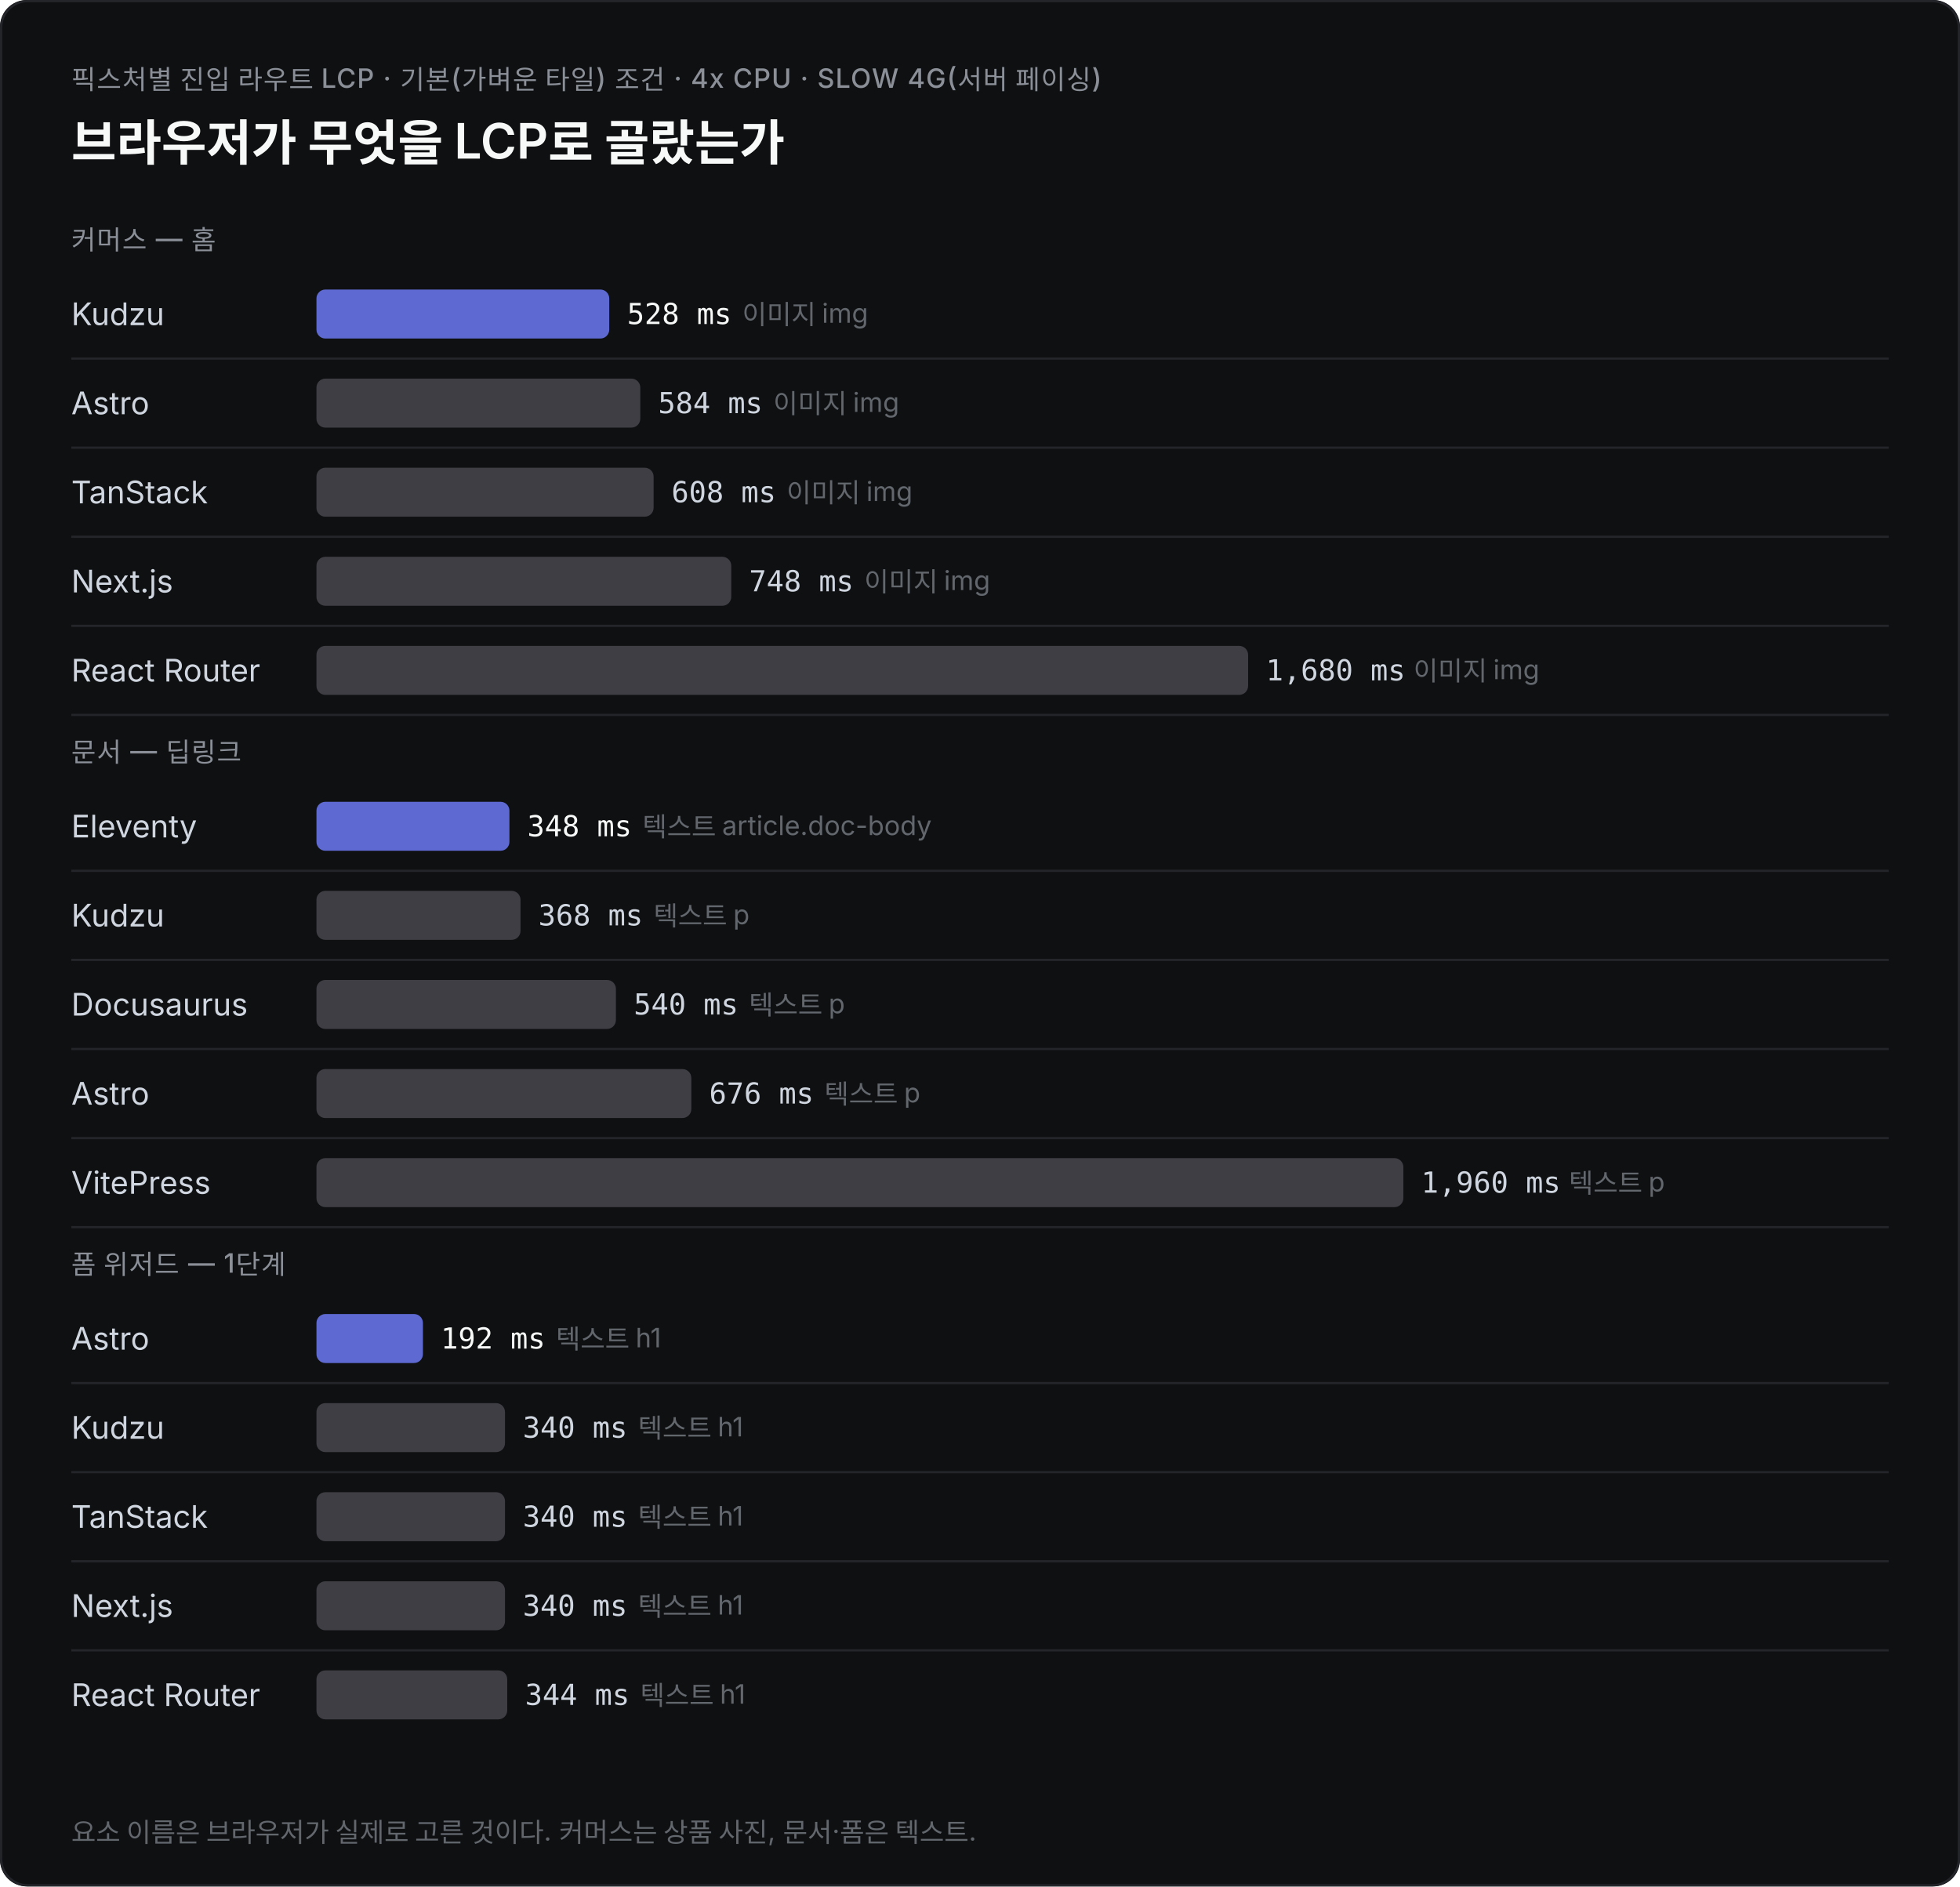
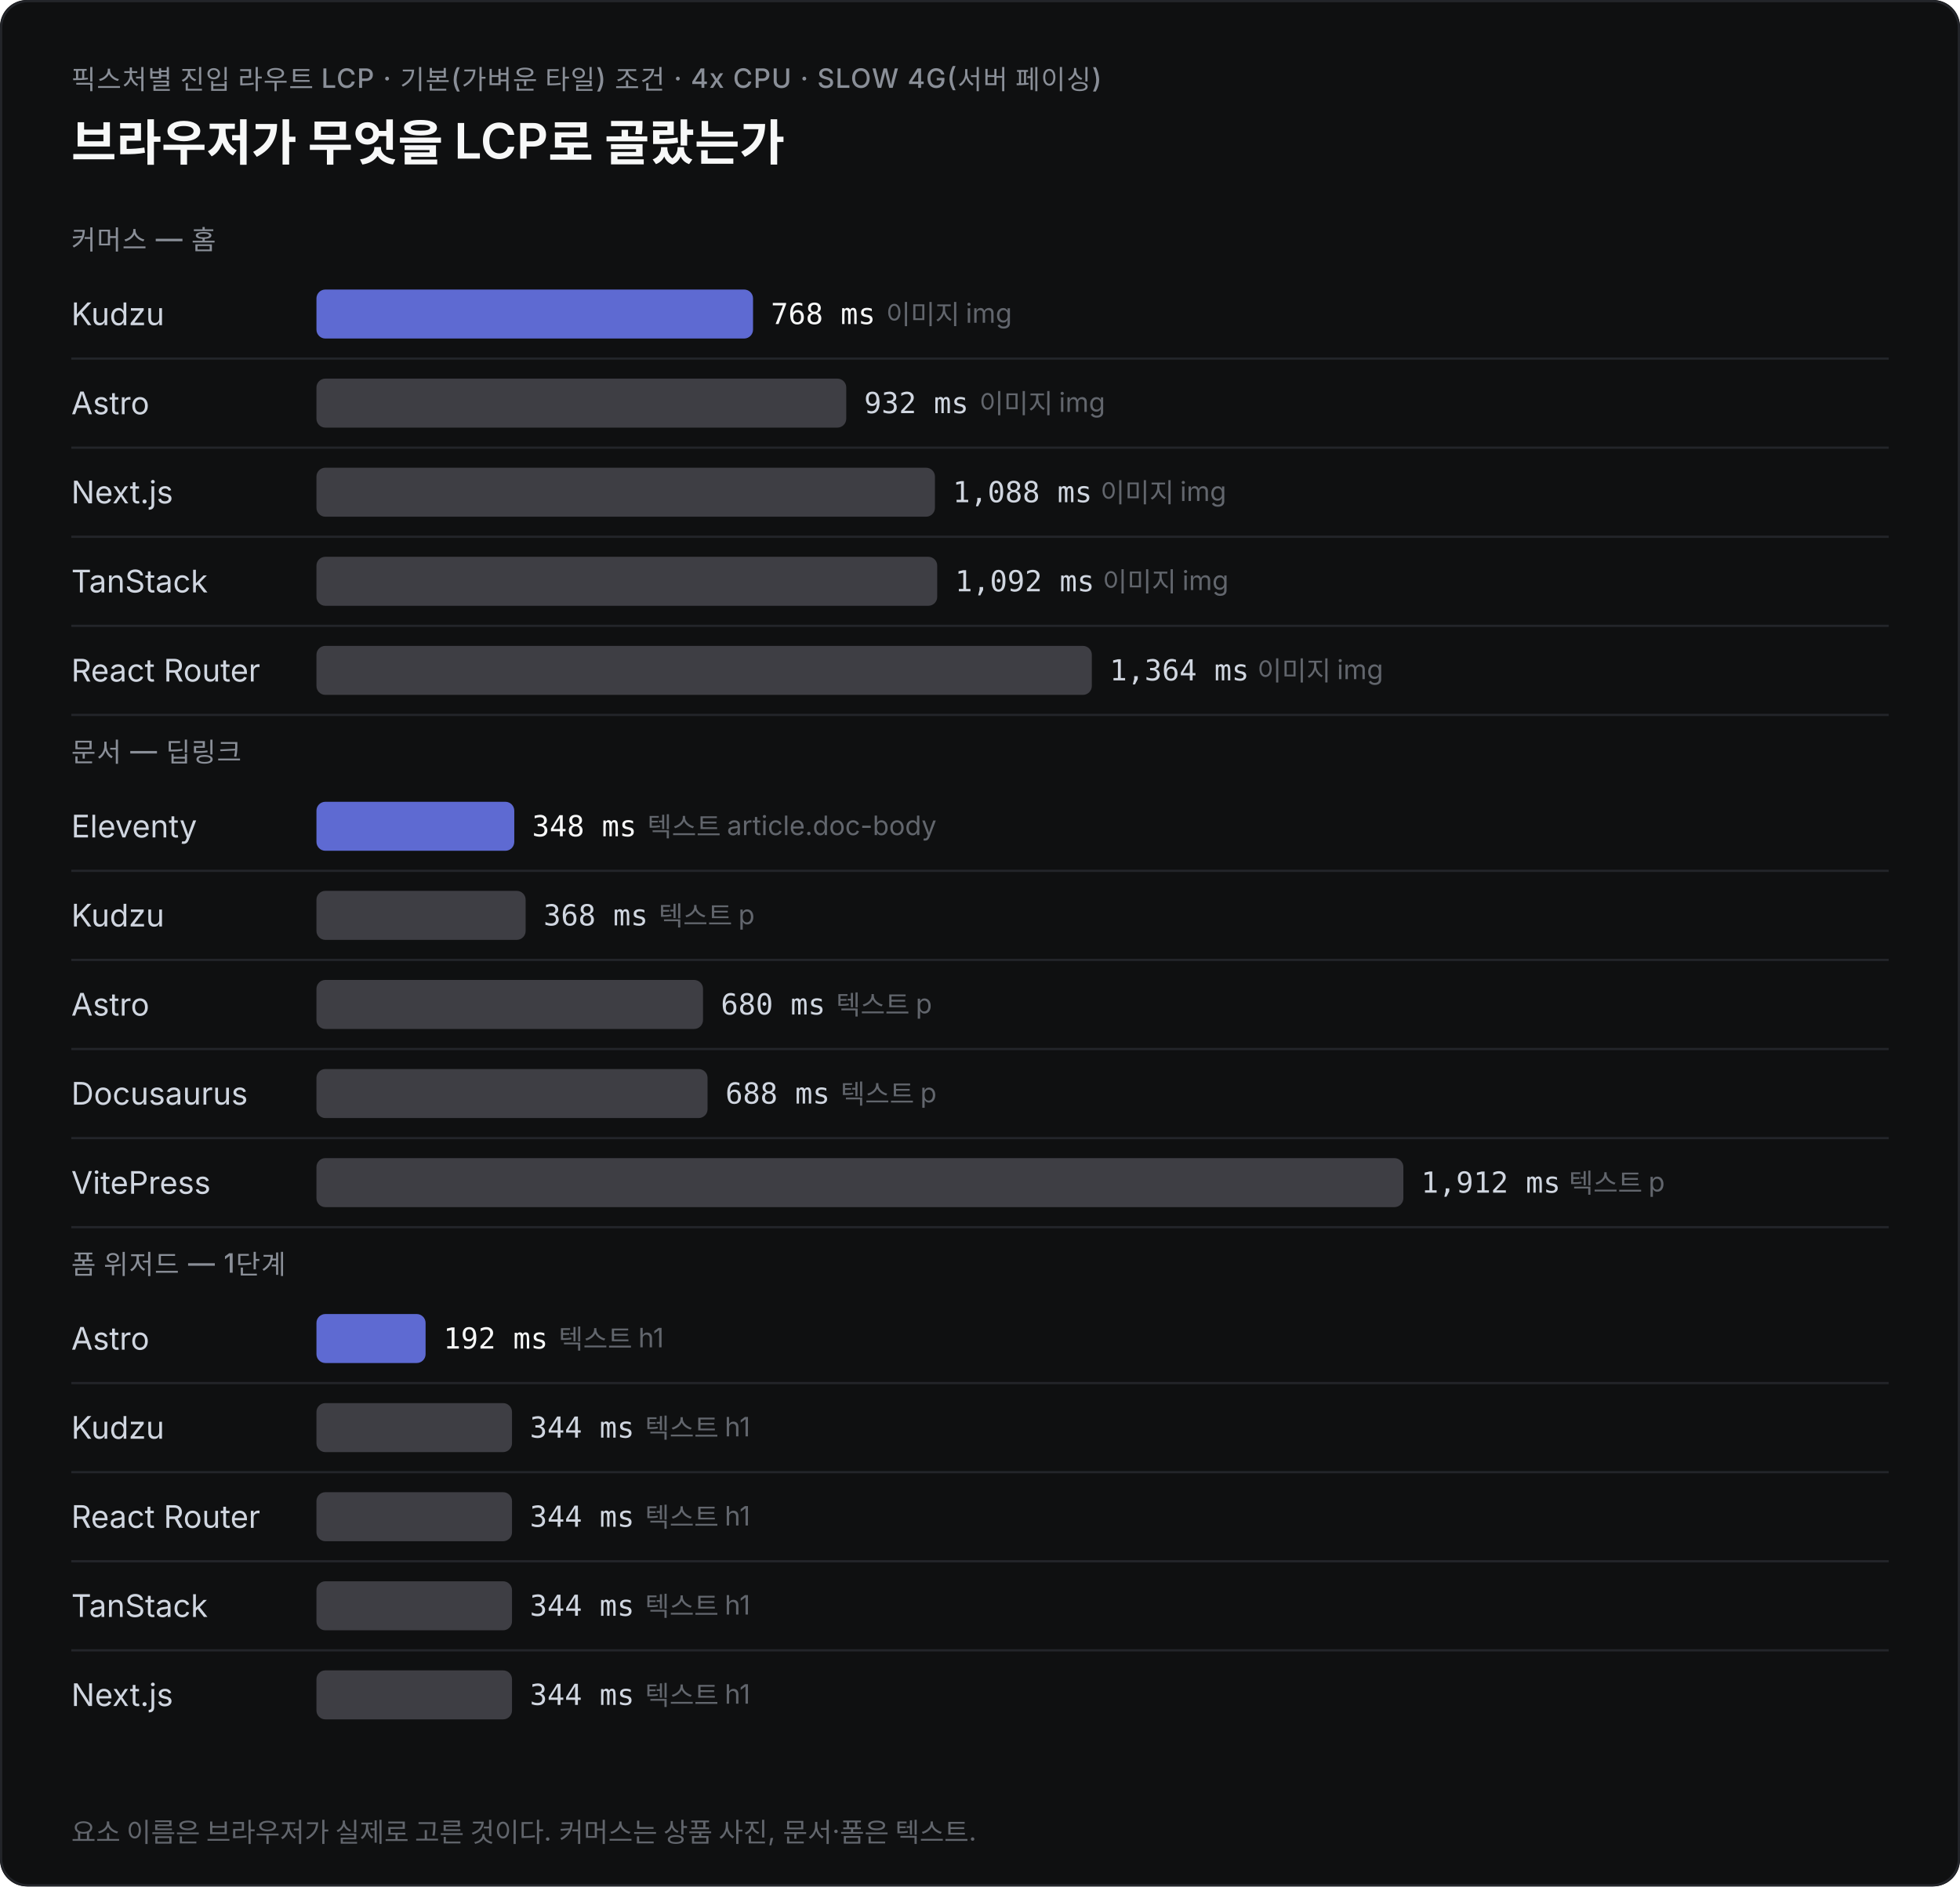
<svg xmlns="http://www.w3.org/2000/svg" width="880" height="847" viewBox="0 0 880 847" role="img" aria-label="브라우저가 무엇을 LCP로 골랐는가">
  <rect x="0" y="0" width="880" height="847" rx="12" fill="#010102" />
  <rect x="0.5" y="0.5" width="879" height="846" rx="12" fill="#0f1011" stroke="#23252a" stroke-width="1" />
  <text x="32" y="40" font-family="-apple-system, BlinkMacSystemFont, 'SF Pro Display', 'Segoe UI', Inter, Roboto, sans-serif" font-size="12" font-weight="500" fill="#8a8f98" letter-spacing="0.4">픽스처별 진입 라우트 LCP · 기본(가벼운 타일) 조건 · 4x CPU · SLOW 4G(서버 페이싱)</text>
  <text x="32" y="72" font-family="-apple-system, BlinkMacSystemFont, 'SF Pro Display', 'Segoe UI', Inter, Roboto, sans-serif" font-size="22" font-weight="600" fill="#f7f8f8">브라우저가 무엇을 LCP로 골랐는가</text>
  <text x="32" y="112" font-family="-apple-system, BlinkMacSystemFont, 'SF Pro Display', 'Segoe UI', Inter, Roboto, sans-serif" font-size="12" font-weight="500" fill="#8a8f98" letter-spacing="0.4">커머스 — 홈</text>
  <text x="32" y="146" font-family="-apple-system, BlinkMacSystemFont, 'SF Pro Display', 'Segoe UI', Inter, Roboto, sans-serif" font-size="14" font-weight="400" fill="#d0d6e0">Kudzu</text>
-   <rect x="142.08" y="130" width="131.46" height="22" rx="4" fill="#5e6ad2" />
-   <text x="281.541" y="145.5" font-family="ui-monospace, SFMono-Regular, 'SF Mono', Menlo, monospace" font-size="13" font-weight="400" fill="#f7f8f8">528 ms</text>
-   <text x="333.221" y="145.5" font-family="-apple-system, BlinkMacSystemFont, 'SF Pro Display', 'Segoe UI', Inter, Roboto, sans-serif" font-size="12" font-weight="400" fill="#62666d">이미지 img</text>
+   <rect x="142.08" y="130" width="196.02" height="22" rx="4" fill="#5e6ad2" />
+   <text x="346.097" y="145.5" font-family="ui-monospace, SFMono-Regular, 'SF Mono', Menlo, monospace" font-size="13" font-weight="400" fill="#f7f8f8">768 ms</text>
+   <text x="397.777" y="145.5" font-family="-apple-system, BlinkMacSystemFont, 'SF Pro Display', 'Segoe UI', Inter, Roboto, sans-serif" font-size="12" font-weight="400" fill="#62666d">이미지 img</text>
  <line x1="32" y1="161" x2="848" y2="161" stroke="#23252a" stroke-width="1" />
  <text x="32" y="186" font-family="-apple-system, BlinkMacSystemFont, 'SF Pro Display', 'Segoe UI', Inter, Roboto, sans-serif" font-size="14" font-weight="400" fill="#d0d6e0">Astro</text>
-   <rect x="142.08" y="170" width="145.4" height="22" rx="4" fill="#3e3e44" />
-   <text x="295.484" y="185.5" font-family="ui-monospace, SFMono-Regular, 'SF Mono', Menlo, monospace" font-size="13" font-weight="400" fill="#d0d6e0">584 ms</text>
-   <text x="347.164" y="185.5" font-family="-apple-system, BlinkMacSystemFont, 'SF Pro Display', 'Segoe UI', Inter, Roboto, sans-serif" font-size="12" font-weight="400" fill="#62666d">이미지 img</text>
+   <rect x="142.08" y="170" width="237.87" height="22" rx="4" fill="#3e3e44" />
+   <text x="387.954" y="185.5" font-family="ui-monospace, SFMono-Regular, 'SF Mono', Menlo, monospace" font-size="13" font-weight="400" fill="#d0d6e0">932 ms</text>
+   <text x="439.634" y="185.5" font-family="-apple-system, BlinkMacSystemFont, 'SF Pro Display', 'Segoe UI', Inter, Roboto, sans-serif" font-size="12" font-weight="400" fill="#62666d">이미지 img</text>
  <line x1="32" y1="201" x2="848" y2="201" stroke="#23252a" stroke-width="1" />
-   <text x="32" y="226" font-family="-apple-system, BlinkMacSystemFont, 'SF Pro Display', 'Segoe UI', Inter, Roboto, sans-serif" font-size="14" font-weight="400" fill="#d0d6e0">TanStack</text>
-   <rect x="142.08" y="210" width="151.38" height="22" rx="4" fill="#3e3e44" />
-   <text x="301.46" y="225.5" font-family="ui-monospace, SFMono-Regular, 'SF Mono', Menlo, monospace" font-size="13" font-weight="400" fill="#d0d6e0">608 ms</text>
-   <text x="353.14" y="225.5" font-family="-apple-system, BlinkMacSystemFont, 'SF Pro Display', 'Segoe UI', Inter, Roboto, sans-serif" font-size="12" font-weight="400" fill="#62666d">이미지 img</text>
+   <text x="32" y="226" font-family="-apple-system, BlinkMacSystemFont, 'SF Pro Display', 'Segoe UI', Inter, Roboto, sans-serif" font-size="14" font-weight="400" fill="#d0d6e0">Next.js</text>
+   <rect x="142.08" y="210" width="277.69" height="22" rx="4" fill="#3e3e44" />
+   <text x="427.77" y="225.5" font-family="ui-monospace, SFMono-Regular, 'SF Mono', Menlo, monospace" font-size="13" font-weight="400" fill="#d0d6e0">1,088 ms</text>
+   <text x="494.01" y="225.5" font-family="-apple-system, BlinkMacSystemFont, 'SF Pro Display', 'Segoe UI', Inter, Roboto, sans-serif" font-size="12" font-weight="400" fill="#62666d">이미지 img</text>
  <line x1="32" y1="241" x2="848" y2="241" stroke="#23252a" stroke-width="1" />
-   <text x="32" y="266" font-family="-apple-system, BlinkMacSystemFont, 'SF Pro Display', 'Segoe UI', Inter, Roboto, sans-serif" font-size="14" font-weight="400" fill="#d0d6e0">Next.js</text>
-   <rect x="142.08" y="250" width="186.24" height="22" rx="4" fill="#3e3e44" />
-   <text x="336.317" y="265.5" font-family="ui-monospace, SFMono-Regular, 'SF Mono', Menlo, monospace" font-size="13" font-weight="400" fill="#d0d6e0">748 ms</text>
-   <text x="387.997" y="265.5" font-family="-apple-system, BlinkMacSystemFont, 'SF Pro Display', 'Segoe UI', Inter, Roboto, sans-serif" font-size="12" font-weight="400" fill="#62666d">이미지 img</text>
+   <text x="32" y="266" font-family="-apple-system, BlinkMacSystemFont, 'SF Pro Display', 'Segoe UI', Inter, Roboto, sans-serif" font-size="14" font-weight="400" fill="#d0d6e0">TanStack</text>
+   <rect x="142.08" y="250" width="278.71" height="22" rx="4" fill="#3e3e44" />
+   <text x="428.791" y="265.5" font-family="ui-monospace, SFMono-Regular, 'SF Mono', Menlo, monospace" font-size="13" font-weight="400" fill="#d0d6e0">1,092 ms</text>
+   <text x="495.031" y="265.5" font-family="-apple-system, BlinkMacSystemFont, 'SF Pro Display', 'Segoe UI', Inter, Roboto, sans-serif" font-size="12" font-weight="400" fill="#62666d">이미지 img</text>
  <line x1="32" y1="281" x2="848" y2="281" stroke="#23252a" stroke-width="1" />
  <text x="32" y="306" font-family="-apple-system, BlinkMacSystemFont, 'SF Pro Display', 'Segoe UI', Inter, Roboto, sans-serif" font-size="14" font-weight="400" fill="#d0d6e0">React Router</text>
-   <rect x="142.08" y="290" width="418.29" height="22" rx="4" fill="#3e3e44" />
-   <text x="568.366" y="305.5" font-family="ui-monospace, SFMono-Regular, 'SF Mono', Menlo, monospace" font-size="13" font-weight="400" fill="#d0d6e0">1,680 ms</text>
-   <text x="634.606" y="305.5" font-family="-apple-system, BlinkMacSystemFont, 'SF Pro Display', 'Segoe UI', Inter, Roboto, sans-serif" font-size="12" font-weight="400" fill="#62666d">이미지 img</text>
+   <rect x="142.08" y="290" width="348.13" height="22" rx="4" fill="#3e3e44" />
+   <text x="498.214" y="305.5" font-family="ui-monospace, SFMono-Regular, 'SF Mono', Menlo, monospace" font-size="13" font-weight="400" fill="#d0d6e0">1,364 ms</text>
+   <text x="564.454" y="305.5" font-family="-apple-system, BlinkMacSystemFont, 'SF Pro Display', 'Segoe UI', Inter, Roboto, sans-serif" font-size="12" font-weight="400" fill="#62666d">이미지 img</text>
  <line x1="32" y1="321" x2="848" y2="321" stroke="#23252a" stroke-width="1" />
  <text x="32" y="342" font-family="-apple-system, BlinkMacSystemFont, 'SF Pro Display', 'Segoe UI', Inter, Roboto, sans-serif" font-size="12" font-weight="500" fill="#8a8f98" letter-spacing="0.4">문서 — 딥링크</text>
  <text x="32" y="376" font-family="-apple-system, BlinkMacSystemFont, 'SF Pro Display', 'Segoe UI', Inter, Roboto, sans-serif" font-size="14" font-weight="400" fill="#d0d6e0">Eleventy</text>
-   <rect x="142.08" y="360" width="86.64" height="22" rx="4" fill="#5e6ad2" />
-   <text x="236.725" y="375.5" font-family="ui-monospace, SFMono-Regular, 'SF Mono', Menlo, monospace" font-size="13" font-weight="400" fill="#f7f8f8">348 ms</text>
-   <text x="288.405" y="375.5" font-family="-apple-system, BlinkMacSystemFont, 'SF Pro Display', 'Segoe UI', Inter, Roboto, sans-serif" font-size="12" font-weight="400" fill="#62666d">텍스트 article.doc-body</text>
+   <rect x="142.08" y="360" width="88.82" height="22" rx="4" fill="#5e6ad2" />
+   <text x="238.9" y="375.5" font-family="ui-monospace, SFMono-Regular, 'SF Mono', Menlo, monospace" font-size="13" font-weight="400" fill="#f7f8f8">348 ms</text>
+   <text x="290.58" y="375.5" font-family="-apple-system, BlinkMacSystemFont, 'SF Pro Display', 'Segoe UI', Inter, Roboto, sans-serif" font-size="12" font-weight="400" fill="#62666d">텍스트 article.doc-body</text>
  <line x1="32" y1="391" x2="848" y2="391" stroke="#23252a" stroke-width="1" />
  <text x="32" y="416" font-family="-apple-system, BlinkMacSystemFont, 'SF Pro Display', 'Segoe UI', Inter, Roboto, sans-serif" font-size="14" font-weight="400" fill="#d0d6e0">Kudzu</text>
-   <rect x="142.08" y="400" width="91.62" height="22" rx="4" fill="#3e3e44" />
-   <text x="241.704" y="415.5" font-family="ui-monospace, SFMono-Regular, 'SF Mono', Menlo, monospace" font-size="13" font-weight="400" fill="#d0d6e0">368 ms</text>
-   <text x="293.384" y="415.5" font-family="-apple-system, BlinkMacSystemFont, 'SF Pro Display', 'Segoe UI', Inter, Roboto, sans-serif" font-size="12" font-weight="400" fill="#62666d">텍스트 p</text>
+   <rect x="142.08" y="400" width="93.92" height="22" rx="4" fill="#3e3e44" />
+   <text x="244.005" y="415.5" font-family="ui-monospace, SFMono-Regular, 'SF Mono', Menlo, monospace" font-size="13" font-weight="400" fill="#d0d6e0">368 ms</text>
+   <text x="295.685" y="415.5" font-family="-apple-system, BlinkMacSystemFont, 'SF Pro Display', 'Segoe UI', Inter, Roboto, sans-serif" font-size="12" font-weight="400" fill="#62666d">텍스트 p</text>
  <line x1="32" y1="431" x2="848" y2="431" stroke="#23252a" stroke-width="1" />
-   <text x="32" y="456" font-family="-apple-system, BlinkMacSystemFont, 'SF Pro Display', 'Segoe UI', Inter, Roboto, sans-serif" font-size="14" font-weight="400" fill="#d0d6e0">Docusaurus</text>
-   <rect x="142.08" y="440" width="134.45" height="22" rx="4" fill="#3e3e44" />
-   <text x="284.529" y="455.5" font-family="ui-monospace, SFMono-Regular, 'SF Mono', Menlo, monospace" font-size="13" font-weight="400" fill="#d0d6e0">540 ms</text>
-   <text x="336.209" y="455.5" font-family="-apple-system, BlinkMacSystemFont, 'SF Pro Display', 'Segoe UI', Inter, Roboto, sans-serif" font-size="12" font-weight="400" fill="#62666d">텍스트 p</text>
+   <text x="32" y="456" font-family="-apple-system, BlinkMacSystemFont, 'SF Pro Display', 'Segoe UI', Inter, Roboto, sans-serif" font-size="14" font-weight="400" fill="#d0d6e0">Astro</text>
+   <rect x="142.08" y="440" width="173.56" height="22" rx="4" fill="#3e3e44" />
+   <text x="323.636" y="455.5" font-family="ui-monospace, SFMono-Regular, 'SF Mono', Menlo, monospace" font-size="13" font-weight="400" fill="#d0d6e0">680 ms</text>
+   <text x="375.316" y="455.5" font-family="-apple-system, BlinkMacSystemFont, 'SF Pro Display', 'Segoe UI', Inter, Roboto, sans-serif" font-size="12" font-weight="400" fill="#62666d">텍스트 p</text>
  <line x1="32" y1="471" x2="848" y2="471" stroke="#23252a" stroke-width="1" />
-   <text x="32" y="496" font-family="-apple-system, BlinkMacSystemFont, 'SF Pro Display', 'Segoe UI', Inter, Roboto, sans-serif" font-size="14" font-weight="400" fill="#d0d6e0">Astro</text>
-   <rect x="142.08" y="480" width="168.31" height="22" rx="4" fill="#3e3e44" />
-   <text x="318.39" y="495.5" font-family="ui-monospace, SFMono-Regular, 'SF Mono', Menlo, monospace" font-size="13" font-weight="400" fill="#d0d6e0">676 ms</text>
-   <text x="370.07" y="495.5" font-family="-apple-system, BlinkMacSystemFont, 'SF Pro Display', 'Segoe UI', Inter, Roboto, sans-serif" font-size="12" font-weight="400" fill="#62666d">텍스트 p</text>
+   <text x="32" y="496" font-family="-apple-system, BlinkMacSystemFont, 'SF Pro Display', 'Segoe UI', Inter, Roboto, sans-serif" font-size="14" font-weight="400" fill="#d0d6e0">Docusaurus</text>
+   <rect x="142.08" y="480" width="175.6" height="22" rx="4" fill="#3e3e44" />
+   <text x="325.678" y="495.5" font-family="ui-monospace, SFMono-Regular, 'SF Mono', Menlo, monospace" font-size="13" font-weight="400" fill="#d0d6e0">688 ms</text>
+   <text x="377.358" y="495.5" font-family="-apple-system, BlinkMacSystemFont, 'SF Pro Display', 'Segoe UI', Inter, Roboto, sans-serif" font-size="12" font-weight="400" fill="#62666d">텍스트 p</text>
  <line x1="32" y1="511" x2="848" y2="511" stroke="#23252a" stroke-width="1" />
  <text x="32" y="536" font-family="-apple-system, BlinkMacSystemFont, 'SF Pro Display', 'Segoe UI', Inter, Roboto, sans-serif" font-size="14" font-weight="400" fill="#d0d6e0">VitePress</text>
  <rect x="142.08" y="520" width="488" height="22" rx="4" fill="#3e3e44" />
-   <text x="638.08" y="535.5" font-family="ui-monospace, SFMono-Regular, 'SF Mono', Menlo, monospace" font-size="13" font-weight="400" fill="#d0d6e0">1,960 ms</text>
+   <text x="638.08" y="535.5" font-family="ui-monospace, SFMono-Regular, 'SF Mono', Menlo, monospace" font-size="13" font-weight="400" fill="#d0d6e0">1,912 ms</text>
  <text x="704.32" y="535.5" font-family="-apple-system, BlinkMacSystemFont, 'SF Pro Display', 'Segoe UI', Inter, Roboto, sans-serif" font-size="12" font-weight="400" fill="#62666d">텍스트 p</text>
  <line x1="32" y1="551" x2="848" y2="551" stroke="#23252a" stroke-width="1" />
  <text x="32" y="572" font-family="-apple-system, BlinkMacSystemFont, 'SF Pro Display', 'Segoe UI', Inter, Roboto, sans-serif" font-size="12" font-weight="500" fill="#8a8f98" letter-spacing="0.4">폼 위저드 — 1단계</text>
  <text x="32" y="606" font-family="-apple-system, BlinkMacSystemFont, 'SF Pro Display', 'Segoe UI', Inter, Roboto, sans-serif" font-size="14" font-weight="400" fill="#d0d6e0">Astro</text>
-   <rect x="142.08" y="590" width="47.8" height="22" rx="4" fill="#5e6ad2" />
-   <text x="197.884" y="605.5" font-family="ui-monospace, SFMono-Regular, 'SF Mono', Menlo, monospace" font-size="13" font-weight="400" fill="#f7f8f8">192 ms</text>
-   <text x="249.564" y="605.5" font-family="-apple-system, BlinkMacSystemFont, 'SF Pro Display', 'Segoe UI', Inter, Roboto, sans-serif" font-size="12" font-weight="400" fill="#62666d">텍스트 h1</text>
+   <rect x="142.08" y="590" width="49" height="22" rx="4" fill="#5e6ad2" />
+   <text x="199.084" y="605.5" font-family="ui-monospace, SFMono-Regular, 'SF Mono', Menlo, monospace" font-size="13" font-weight="400" fill="#f7f8f8">192 ms</text>
+   <text x="250.764" y="605.5" font-family="-apple-system, BlinkMacSystemFont, 'SF Pro Display', 'Segoe UI', Inter, Roboto, sans-serif" font-size="12" font-weight="400" fill="#62666d">텍스트 h1</text>
  <line x1="32" y1="621" x2="848" y2="621" stroke="#23252a" stroke-width="1" />
  <text x="32" y="646" font-family="-apple-system, BlinkMacSystemFont, 'SF Pro Display', 'Segoe UI', Inter, Roboto, sans-serif" font-size="14" font-weight="400" fill="#d0d6e0">Kudzu</text>
-   <rect x="142.08" y="630" width="84.65" height="22" rx="4" fill="#3e3e44" />
-   <text x="234.733" y="645.5" font-family="ui-monospace, SFMono-Regular, 'SF Mono', Menlo, monospace" font-size="13" font-weight="400" fill="#d0d6e0">340 ms</text>
-   <text x="286.413" y="645.5" font-family="-apple-system, BlinkMacSystemFont, 'SF Pro Display', 'Segoe UI', Inter, Roboto, sans-serif" font-size="12" font-weight="400" fill="#62666d">텍스트 h1</text>
+   <rect x="142.08" y="630" width="87.8" height="22" rx="4" fill="#3e3e44" />
+   <text x="237.879" y="645.5" font-family="ui-monospace, SFMono-Regular, 'SF Mono', Menlo, monospace" font-size="13" font-weight="400" fill="#d0d6e0">344 ms</text>
+   <text x="289.559" y="645.5" font-family="-apple-system, BlinkMacSystemFont, 'SF Pro Display', 'Segoe UI', Inter, Roboto, sans-serif" font-size="12" font-weight="400" fill="#62666d">텍스트 h1</text>
  <line x1="32" y1="661" x2="848" y2="661" stroke="#23252a" stroke-width="1" />
-   <text x="32" y="686" font-family="-apple-system, BlinkMacSystemFont, 'SF Pro Display', 'Segoe UI', Inter, Roboto, sans-serif" font-size="14" font-weight="400" fill="#d0d6e0">TanStack</text>
-   <rect x="142.08" y="670" width="84.65" height="22" rx="4" fill="#3e3e44" />
-   <text x="234.733" y="685.5" font-family="ui-monospace, SFMono-Regular, 'SF Mono', Menlo, monospace" font-size="13" font-weight="400" fill="#d0d6e0">340 ms</text>
-   <text x="286.413" y="685.5" font-family="-apple-system, BlinkMacSystemFont, 'SF Pro Display', 'Segoe UI', Inter, Roboto, sans-serif" font-size="12" font-weight="400" fill="#62666d">텍스트 h1</text>
+   <text x="32" y="686" font-family="-apple-system, BlinkMacSystemFont, 'SF Pro Display', 'Segoe UI', Inter, Roboto, sans-serif" font-size="14" font-weight="400" fill="#d0d6e0">React Router</text>
+   <rect x="142.08" y="670" width="87.8" height="22" rx="4" fill="#3e3e44" />
+   <text x="237.879" y="685.5" font-family="ui-monospace, SFMono-Regular, 'SF Mono', Menlo, monospace" font-size="13" font-weight="400" fill="#d0d6e0">344 ms</text>
+   <text x="289.559" y="685.5" font-family="-apple-system, BlinkMacSystemFont, 'SF Pro Display', 'Segoe UI', Inter, Roboto, sans-serif" font-size="12" font-weight="400" fill="#62666d">텍스트 h1</text>
  <line x1="32" y1="701" x2="848" y2="701" stroke="#23252a" stroke-width="1" />
-   <text x="32" y="726" font-family="-apple-system, BlinkMacSystemFont, 'SF Pro Display', 'Segoe UI', Inter, Roboto, sans-serif" font-size="14" font-weight="400" fill="#d0d6e0">Next.js</text>
-   <rect x="142.08" y="710" width="84.65" height="22" rx="4" fill="#3e3e44" />
-   <text x="234.733" y="725.5" font-family="ui-monospace, SFMono-Regular, 'SF Mono', Menlo, monospace" font-size="13" font-weight="400" fill="#d0d6e0">340 ms</text>
-   <text x="286.413" y="725.5" font-family="-apple-system, BlinkMacSystemFont, 'SF Pro Display', 'Segoe UI', Inter, Roboto, sans-serif" font-size="12" font-weight="400" fill="#62666d">텍스트 h1</text>
+   <text x="32" y="726" font-family="-apple-system, BlinkMacSystemFont, 'SF Pro Display', 'Segoe UI', Inter, Roboto, sans-serif" font-size="14" font-weight="400" fill="#d0d6e0">TanStack</text>
+   <rect x="142.08" y="710" width="87.8" height="22" rx="4" fill="#3e3e44" />
+   <text x="237.879" y="725.5" font-family="ui-monospace, SFMono-Regular, 'SF Mono', Menlo, monospace" font-size="13" font-weight="400" fill="#d0d6e0">344 ms</text>
+   <text x="289.559" y="725.5" font-family="-apple-system, BlinkMacSystemFont, 'SF Pro Display', 'Segoe UI', Inter, Roboto, sans-serif" font-size="12" font-weight="400" fill="#62666d">텍스트 h1</text>
  <line x1="32" y1="741" x2="848" y2="741" stroke="#23252a" stroke-width="1" />
-   <text x="32" y="766" font-family="-apple-system, BlinkMacSystemFont, 'SF Pro Display', 'Segoe UI', Inter, Roboto, sans-serif" font-size="14" font-weight="400" fill="#d0d6e0">React Router</text>
-   <rect x="142.08" y="750" width="85.65" height="22" rx="4" fill="#3e3e44" />
-   <text x="235.729" y="765.5" font-family="ui-monospace, SFMono-Regular, 'SF Mono', Menlo, monospace" font-size="13" font-weight="400" fill="#d0d6e0">344 ms</text>
-   <text x="287.409" y="765.5" font-family="-apple-system, BlinkMacSystemFont, 'SF Pro Display', 'Segoe UI', Inter, Roboto, sans-serif" font-size="12" font-weight="400" fill="#62666d">텍스트 h1</text>
+   <text x="32" y="766" font-family="-apple-system, BlinkMacSystemFont, 'SF Pro Display', 'Segoe UI', Inter, Roboto, sans-serif" font-size="14" font-weight="400" fill="#d0d6e0">Next.js</text>
+   <rect x="142.08" y="750" width="87.8" height="22" rx="4" fill="#3e3e44" />
+   <text x="237.879" y="765.5" font-family="ui-monospace, SFMono-Regular, 'SF Mono', Menlo, monospace" font-size="13" font-weight="400" fill="#d0d6e0">344 ms</text>
+   <text x="289.559" y="765.5" font-family="-apple-system, BlinkMacSystemFont, 'SF Pro Display', 'Segoe UI', Inter, Roboto, sans-serif" font-size="12" font-weight="400" fill="#62666d">텍스트 h1</text>
  <text x="32" y="827" font-family="-apple-system, BlinkMacSystemFont, 'SF Pro Display', 'Segoe UI', Inter, Roboto, sans-serif" font-size="12" font-weight="400" fill="#62666d">요소 이름은 브라우저가 실제로 고른 것이다. 커머스는 상품 사진, 문서·폼은 텍스트.</text>
</svg>
